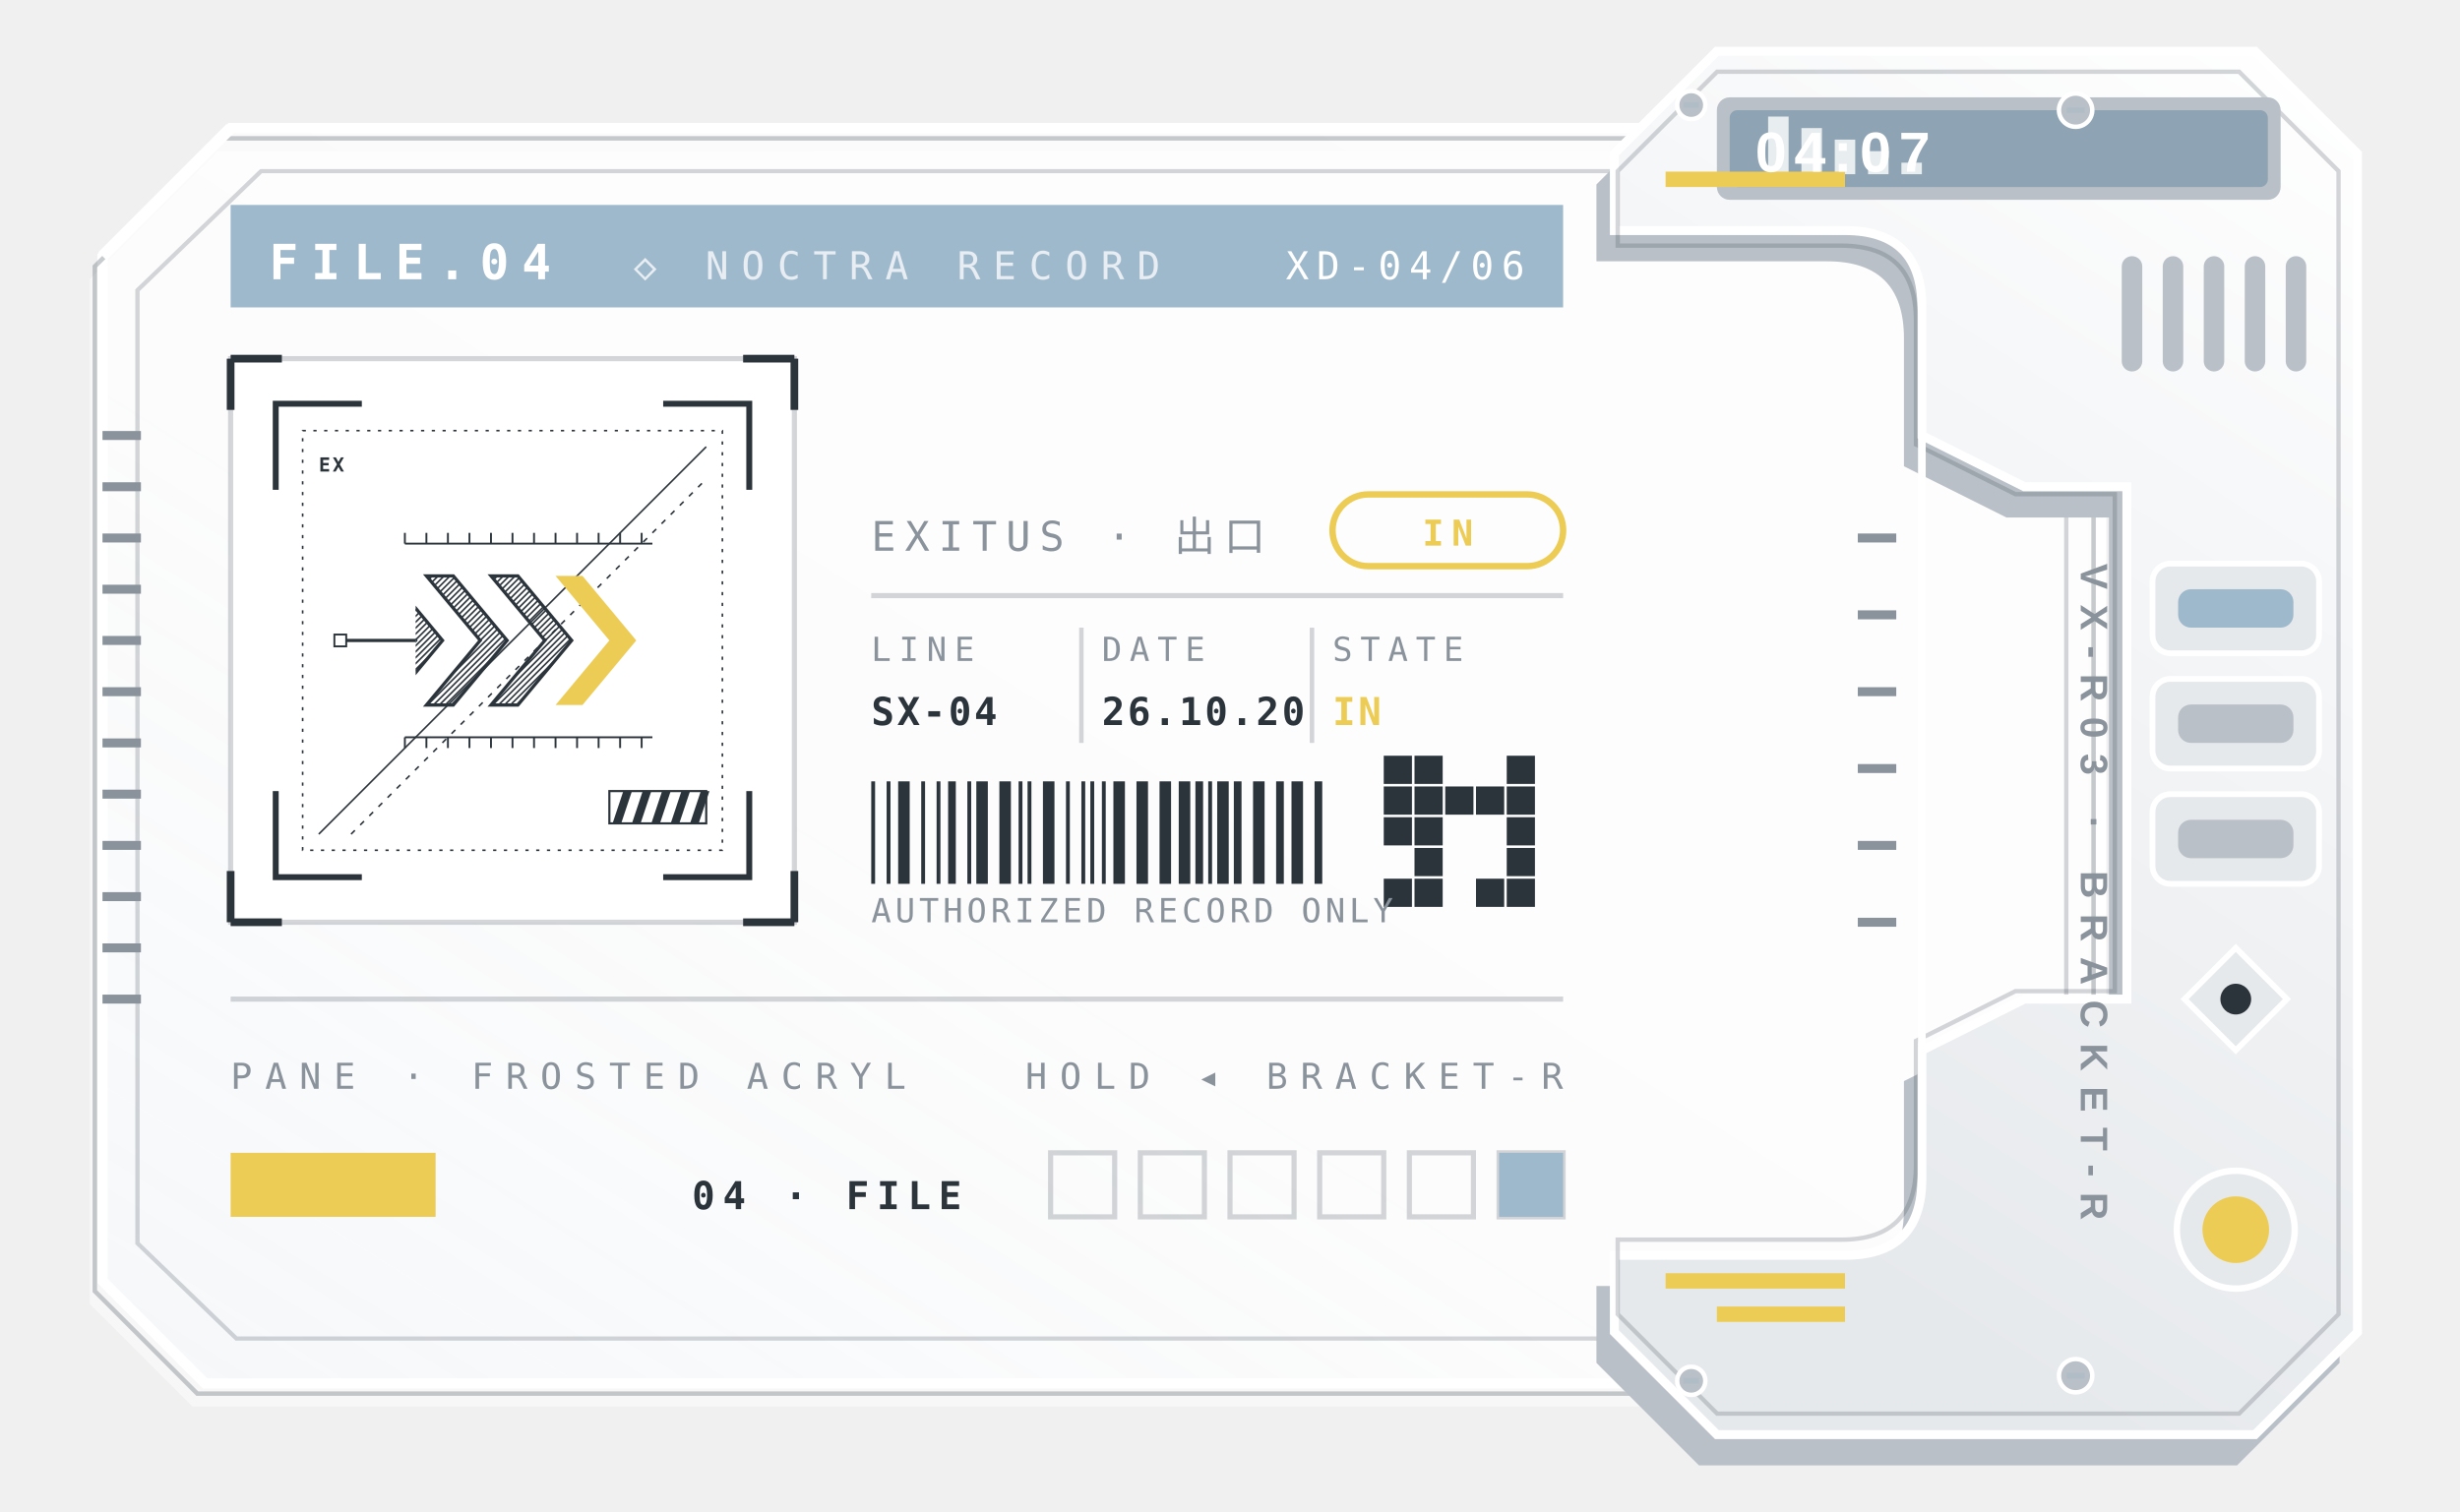
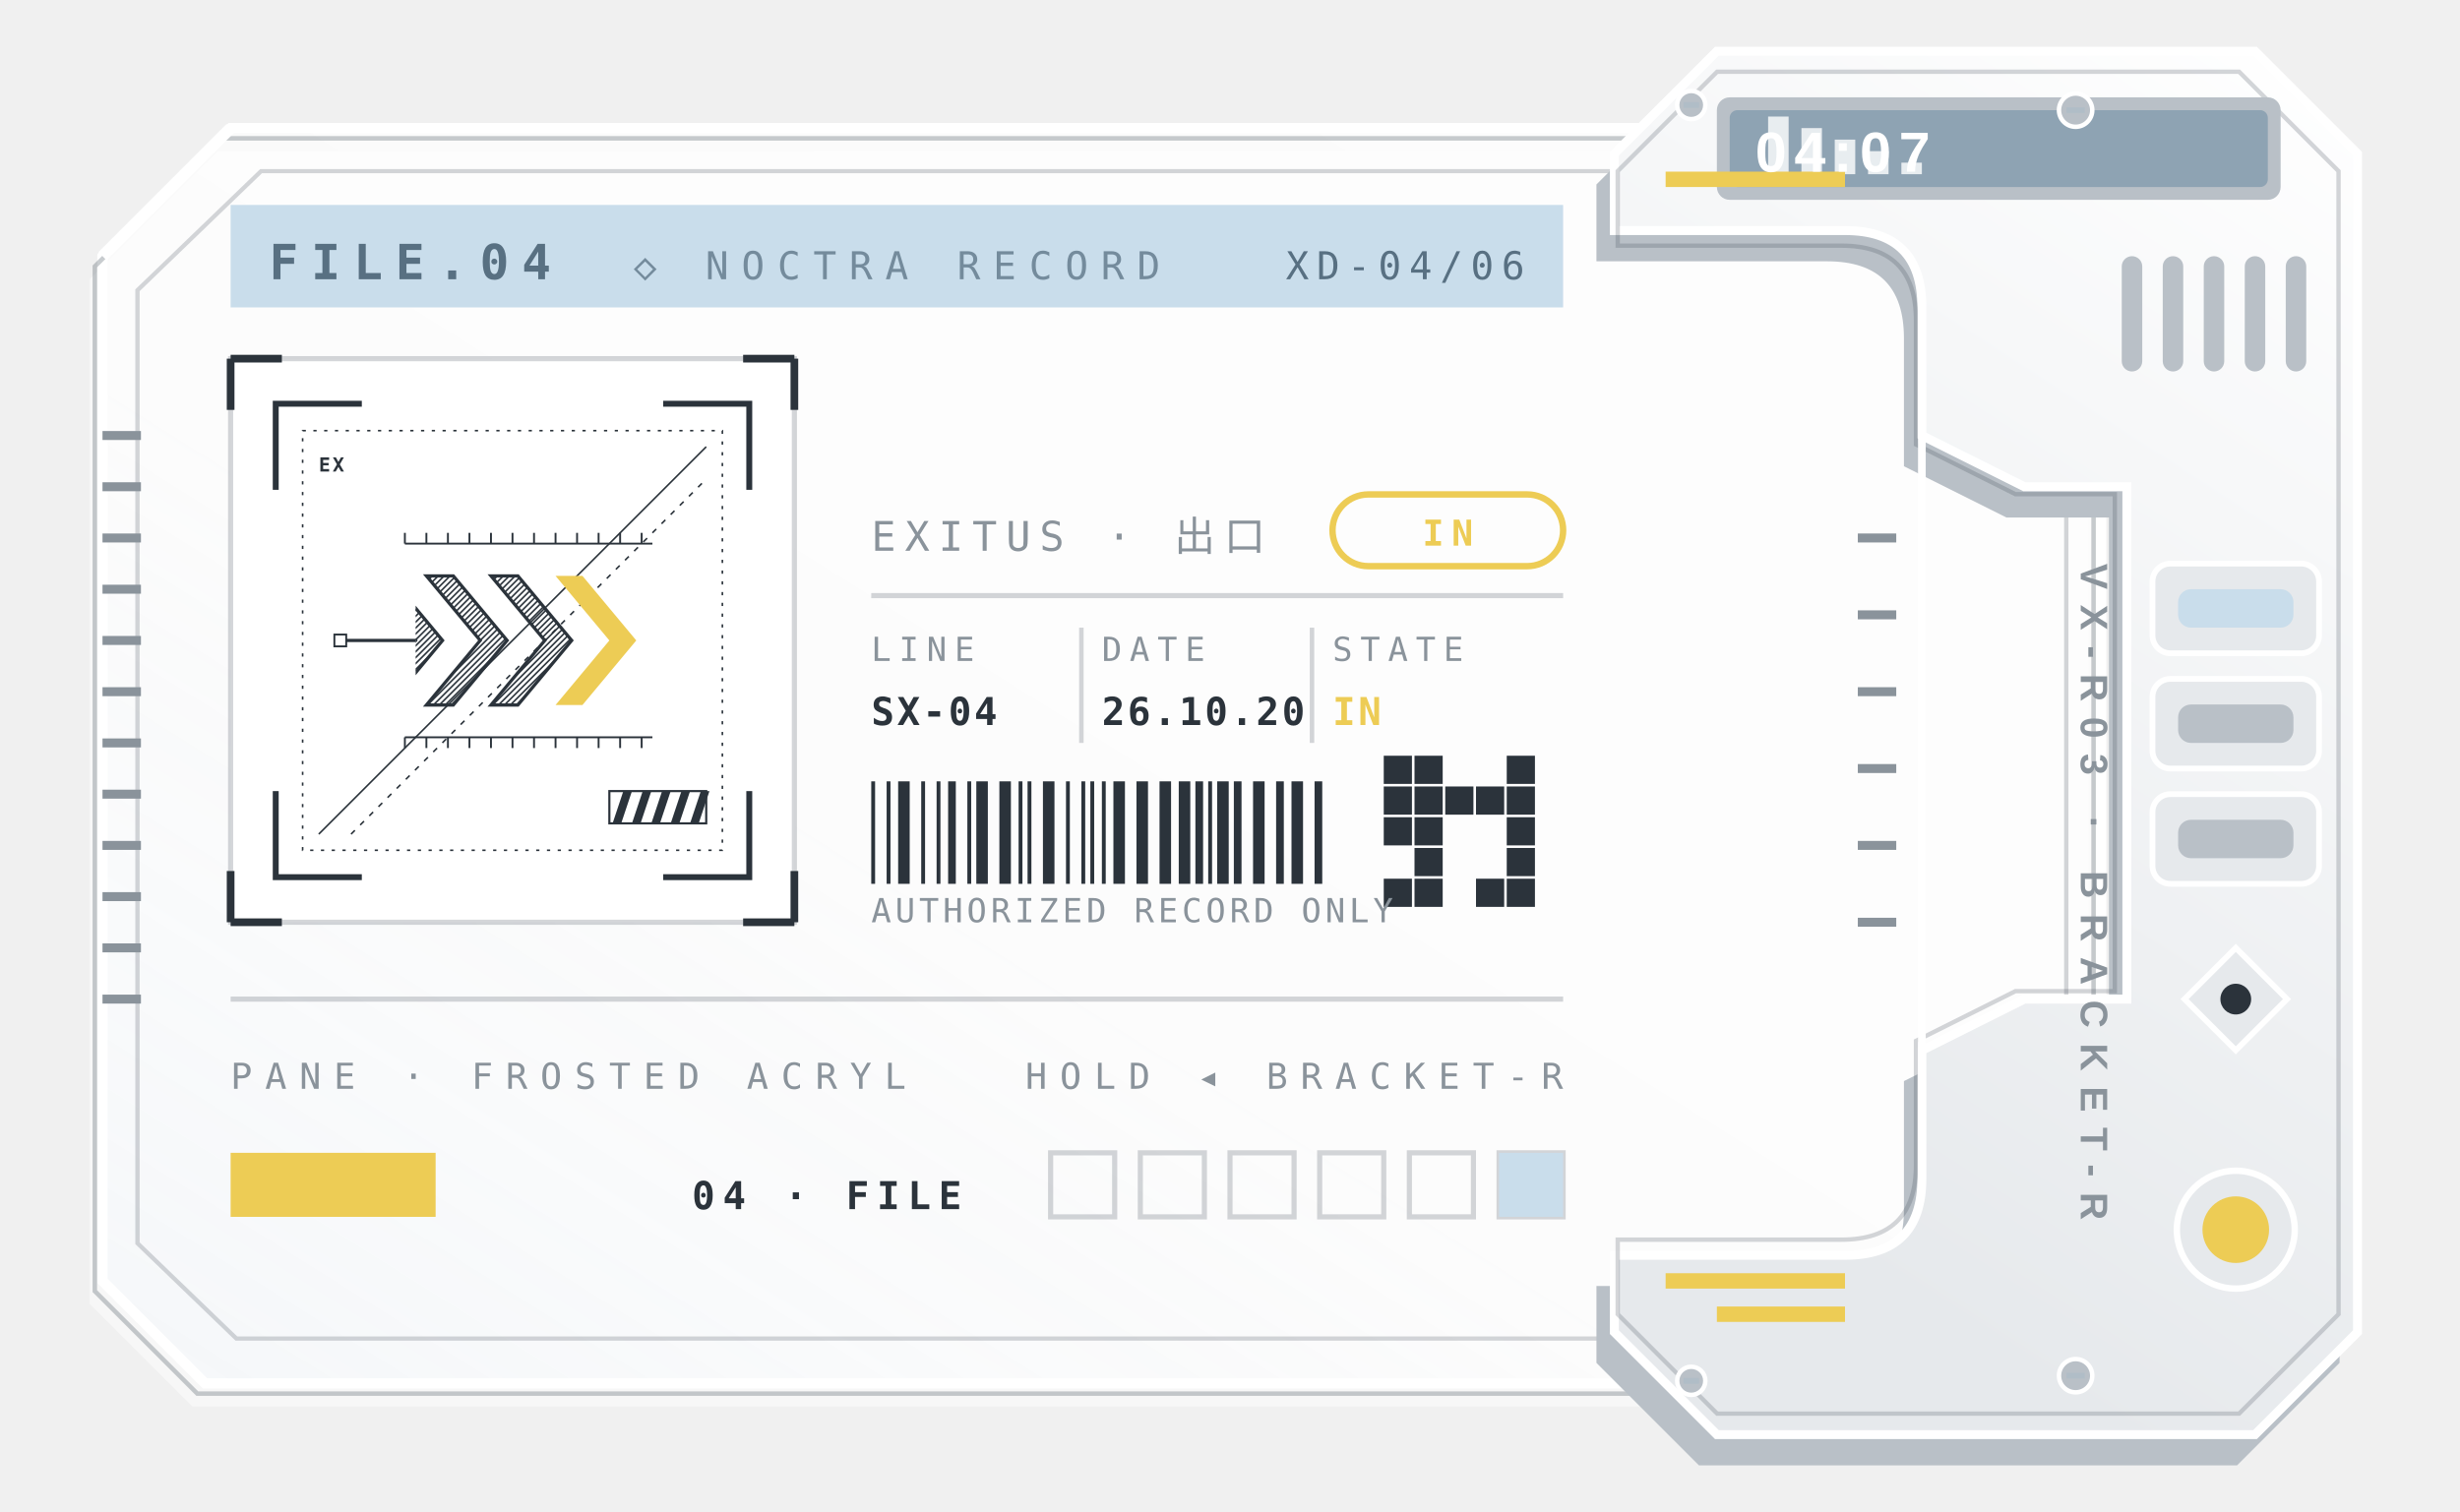
<svg xmlns="http://www.w3.org/2000/svg" width="384" height="236" viewBox="-4 -4 192 118">
  <g transform="translate(184 0) scale(-1 1)">
    <defs>
      <linearGradient id="p5022" x1="0" y1="0" x2="1" y2="1">
        <stop offset="0" stop-color="#FFFFFF" stop-opacity=".82" />
        <stop offset=".6" stop-color="#FFFFFF" stop-opacity=".66" />
        <stop offset="1" stop-color="#F4F7FA" stop-opacity=".74" />
      </linearGradient>
    </defs>
    <path d="M24 6H170L180 16V96L172 104H24Z" fill="rgba(255,255,255,.45)" transform="translate(1 1.8)" />
    <path d="M24 6H170L180 16V96L172 104H24Z" fill="url(#p5022)" />
    <path d="M24 6H170L180 16V96L172 104H24Z" fill="none" stroke="#FFFFFF" stroke-width=".8" />
    <path d="M24 6H170L180 16V96L172 104H24Z" fill="none" stroke="rgba(60,72,84,.28)" stroke-width=".35" transform="translate(.6 .8)" />
    <path d="M24 6H170L180 16V96L172 104H24Z" fill="none" stroke="rgba(60,72,84,.22)" stroke-width=".35" transform="translate(102.0 54.0) scale(.965 .93) translate(-102.0 -54.0)" />
    <path d="M180 30h-3" stroke="#8A939B" stroke-width=".7" />
    <path d="M180 34h-3" stroke="#8A939B" stroke-width=".7" />
    <path d="M180 38h-3" stroke="#8A939B" stroke-width=".7" />
    <path d="M180 42h-3" stroke="#8A939B" stroke-width=".7" />
    <path d="M180 46h-3" stroke="#8A939B" stroke-width=".7" />
    <path d="M180 50h-3" stroke="#8A939B" stroke-width=".7" />
    <path d="M180 54h-3" stroke="#8A939B" stroke-width=".7" />
    <path d="M180 58h-3" stroke="#8A939B" stroke-width=".7" />
    <path d="M180 62h-3" stroke="#8A939B" stroke-width=".7" />
    <path d="M180 66h-3" stroke="#8A939B" stroke-width=".7" />
    <path d="M180 70h-3" stroke="#8A939B" stroke-width=".7" />
    <path d="M180 74h-3" stroke="#8A939B" stroke-width=".7" />
    <path d="M170 6L180 16" stroke="#FFFFFF" stroke-width=".9" />
    <path d="M66 74H170" stroke="rgba(60,72,84,.22)" stroke-width=".4" />
    <rect x="66" y="86" width="5" height="5" fill="none" stroke="rgba(60,72,84,.22)" stroke-width=".4" />
    <rect x="73" y="86" width="5" height="5" fill="none" stroke="rgba(60,72,84,.22)" stroke-width=".4" />
    <rect x="80" y="86" width="5" height="5" fill="none" stroke="rgba(60,72,84,.22)" stroke-width=".4" />
    <rect x="87" y="86" width="5" height="5" fill="none" stroke="rgba(60,72,84,.22)" stroke-width=".4" />
    <rect x="94" y="86" width="5" height="5" fill="none" stroke="rgba(60,72,84,.22)" stroke-width=".4" />
    <rect x="101" y="86" width="5" height="5" fill="none" stroke="rgba(60,72,84,.22)" stroke-width=".4" />
-     <rect x="66" y="86" width="5" height="5" fill="#9FB9CC" />
+     <rect x="66" y="86" width="5" height="5" fill="#C9DDEB" />
    <rect x="154" y="86" width="16" height="5" fill="#EDCC55" />
    <defs>
      <linearGradient id="b5023" x1="0" y1="0" x2=".35" y2="1">
        <stop offset="0" stop-color="#FFFFFF" />
        <stop offset="1" stop-color="#E6E9EC" />
      </linearGradient>
    </defs>
    <path d="M4 8L12 0H54L62 8V14H44Q38 14 38 20V30L30 34H22V74H30L38 78V88Q38 94 44 94H62V100L54 108H12L4 100Z" fill="#B9C0C7" transform="translate(1.4 2.4)" />
    <path d="M4 8L12 0H54L62 8V14H44Q38 14 38 20V30L30 34H22V74H30L38 78V88Q38 94 44 94H62V100L54 108H12L4 100Z" fill="url(#b5023)" />
    <path d="M4 8L12 0H54L62 8V14H44Q38 14 38 20V30L30 34H22V74H30L38 78V88Q38 94 44 94H62V100L54 108H12L4 100Z" fill="none" stroke="#FFFFFF" stroke-width=".7" />
    <path d="M4 8L12 0H54L62 8V14H44Q38 14 38 20V30L30 34H22V74H30L38 78V88Q38 94 44 94H62V100L54 108H12L4 100Z" fill="none" stroke="rgba(60,72,84,.22)" stroke-width=".35" transform="translate(1.6 1.6) scale(.97)" />
    <rect x="10" y="3.6" width="44" height="8" rx="1" fill="#B9C0C7" />
    <rect x="11" y="4.6" width="42" height="6" rx=".6" fill="#8EA3B3" />
    <rect x="38.0" y="8.7" width="1.6" height="0.9" fill="#FFFFFF" opacity=".8" />
    <rect x="40.6" y="7.8" width="1.6" height="1.8" fill="#FFFFFF" opacity=".8" />
    <rect x="43.2" y="6.9" width="1.6" height="2.7" fill="#FFFFFF" opacity=".8" />
    <rect x="45.8" y="6.0" width="1.6" height="3.6" fill="#FFFFFF" opacity=".8" />
    <rect x="48.4" y="5.1" width="1.6" height="4.5" fill="#FFFFFF" opacity=".8" />
    <rect x="8.0" y="16" width="1.6" height="9" rx=".8" fill="#B9C0C7" />
    <rect x="11.2" y="16" width="1.6" height="9" rx=".8" fill="#B9C0C7" />
    <rect x="14.4" y="16" width="1.6" height="9" rx=".8" fill="#B9C0C7" />
    <rect x="17.6" y="16" width="1.6" height="9" rx=".8" fill="#B9C0C7" />
    <rect x="20.8" y="16" width="1.6" height="9" rx=".8" fill="#B9C0C7" />
    <rect x="7" y="40" width="13" height="7" rx="1.4" fill="#E6E9EC" stroke="#FFFFFF" stroke-width=".45" />
-     <rect x="9" y="42" width="9" height="3" rx="1" fill="#9FB9CC" />
+     <rect x="9" y="42" width="9" height="3" rx="1" fill="#C9DDEB" />
    <rect x="7" y="49" width="13" height="7" rx="1.4" fill="#E6E9EC" stroke="#FFFFFF" stroke-width=".45" />
    <rect x="9" y="51" width="9" height="3" rx="1" fill="#B9C0C7" />
    <rect x="7" y="58" width="13" height="7" rx="1.4" fill="#E6E9EC" stroke="#FFFFFF" stroke-width=".45" />
    <rect x="9" y="60" width="9" height="3" rx="1" fill="#B9C0C7" />
    <path d="M13.5 70l4 4l-4 4l-4 -4Z" fill="#E6E9EC" stroke="#FFFFFF" stroke-width=".45" />
    <circle cx="13.5" cy="74" r="1.2" fill="#2B333B" />
    <path d="M44 96H58" stroke="#EDCC55" stroke-width="1.2" />
    <path d="M44 98.6H54" stroke="#EDCC55" stroke-width="1.2" />
    <path d="M44 10H58" stroke="#EDCC55" stroke-width="1.2" />
    <circle cx="13.5" cy="92" r="4.6" fill="#E6E9EC" stroke="#FFFFFF" stroke-width=".5" />
    <circle cx="13.5" cy="92" r="2.6" fill="#EDCC55">
      <animate attributeName="opacity" values="1;.35;1" dur="1.8s" repeatCount="indefinite" />
    </circle>
    <circle cx="26" cy="4.6" r="1.3" fill="#B9C0C7" stroke="#FFFFFF" stroke-width=".35" />
    <path d="M25.285 4.6H26.715" stroke="#B0BDC7" stroke-width=".45" />
    <circle cx="26" cy="103.4" r="1.3" fill="#B9C0C7" stroke="#FFFFFF" stroke-width=".35" />
    <path d="M25.285 103.4H26.715" stroke="#B0BDC7" stroke-width=".45" />
    <circle cx="56" cy="4.2" r="1.1" fill="#B9C0C7" stroke="#FFFFFF" stroke-width=".35" />
    <path d="M55.395 4.2H56.605" stroke="#B0BDC7" stroke-width=".45" />
    <circle cx="56" cy="103.8" r="1.1" fill="#B9C0C7" stroke="#FFFFFF" stroke-width=".35" />
    <path d="M55.395 103.8H56.605" stroke="#B0BDC7" stroke-width=".45" />
    <path d="M38 20V88" stroke="#FFFFFF" stroke-width=".6" />
    <path d="M40 38h3" stroke="#8A939B" stroke-width=".7" />
    <path d="M40 44h3" stroke="#8A939B" stroke-width=".7" />
    <path d="M40 50h3" stroke="#8A939B" stroke-width=".7" />
    <path d="M40 56h3" stroke="#8A939B" stroke-width=".7" />
    <path d="M40 62h3" stroke="#8A939B" stroke-width=".7" />
    <path d="M40 68h3" stroke="#8A939B" stroke-width=".7" />
  </g>
-   <rect x="14" y="12" width="104" height="8" fill="#9FB9CC" />
-   <text x="17" y="17.8" font-family="IBM Plex Mono, Menlo, monospace" font-weight="600" font-size="3.8" letter-spacing="1" text-anchor="start" fill="#FFFFFF">FILE.04</text>
-   <text x="66.0" y="17.8" font-family="IBM Plex Mono, Menlo, monospace" font-weight="500" font-size="3" letter-spacing="1" text-anchor="middle" fill="#FFFFFF" opacity=".75">◇ NOCTRA RECORD</text>
-   <text x="115" y="17.8" font-family="IBM Plex Mono, Menlo, monospace" font-weight="500" font-size="3" letter-spacing="0.6" text-anchor="end" fill="#FFFFFF">XD-04/06</text>
+   <rect x="14" y="12" width="104" height="8" fill="#C9DDEB" />
+   <text x="17" y="17.8" font-family="IBM Plex Mono, Menlo, monospace" font-weight="600" font-size="3.8" letter-spacing="1" text-anchor="start" fill="#587082">FILE.04</text>
+   <text x="66.0" y="17.8" font-family="IBM Plex Mono, Menlo, monospace" font-weight="500" font-size="3" letter-spacing="1" text-anchor="middle" fill="#587082" opacity=".75">◇ NOCTRA RECORD</text>
+   <text x="115" y="17.8" font-family="IBM Plex Mono, Menlo, monospace" font-weight="500" font-size="3" letter-spacing="0.6" text-anchor="end" fill="#587082">XD-04/06</text>
  <rect x="14" y="24" width="44" height="44" fill="#FFFFFF" stroke="rgba(60,72,84,.22)" stroke-width=".4" />
  <g transform="translate(15 25) scale(0.420)">
    <g transform="translate(50 50)">
      <g>
        <animateTransform attributeName="transform" type="scale" values="1.08;1.08;.97;1;1" keyTimes="0;.2;.3;.36;1" dur="4s" repeatCount="indefinite" />
        <g transform="translate(-50 -50)">
          <path d="M6 22V6H22M78 6H94V22M94 78V94H78M22 94H6V78" fill="none" stroke="#2B333B" stroke-width="1.1" />
        </g>
      </g>
    </g>
    <path d="M11.00 11.00L89.00 11.00L89.00 89.00L11.00 89.00Z" fill="none" stroke="#2B333B" stroke-width="0.3" stroke-linejoin="miter" stroke-dasharray="0.6 1.4" />
    <path d="M14 86L86 14" fill="none" stroke="#2B333B" stroke-width="0.3" />
    <path d="M20 86L86 20" fill="none" stroke="#2B333B" stroke-width="0.3" stroke-dasharray="1 1.4">
      <animate attributeName="stroke-dashoffset" values="0;-12" dur="1s" repeatCount="indefinite" />
    </path>
    <path d="M18 50H32" fill="none" stroke="#2B333B" stroke-width="0.6" />
    <rect x="16.90" y="48.90" width="2.2" height="2.2" fill="#FFFFFF" stroke="#2B333B" stroke-width="0.35" />
    <clipPath id="ec12">
      <rect x="32" y="36" width="44" height="28" />
    </clipPath>
    <g clip-path="url(#ec12)">
      <g>
        <animateTransform attributeName="transform" type="translate" values="0 0;12 0" dur="1s" repeatCount="indefinite" />
        <clipPath id="h13">
          <path d="M22.00 38.00L27.00 38.00L37.00 50.00L27.00 62.00L22.00 62.00L32.00 50.00Z" />
        </clipPath>
        <g clip-path="url(#h13)">
          <path d="M-60.00 110L60.00 -10M-58.90 110L61.10 -10M-57.80 110L62.20 -10M-56.70 110L63.30 -10M-55.60 110L64.40 -10M-54.50 110L65.50 -10M-53.40 110L66.60 -10M-52.30 110L67.70 -10M-51.20 110L68.80 -10M-50.10 110L69.90 -10M-49.00 110L71.00 -10M-47.90 110L72.10 -10M-46.80 110L73.20 -10M-45.70 110L74.30 -10M-44.60 110L75.40 -10M-43.50 110L76.50 -10M-42.40 110L77.60 -10M-41.30 110L78.70 -10M-40.20 110L79.80 -10M-39.10 110L80.90 -10M-38.00 110L82.00 -10M-36.90 110L83.10 -10M-35.80 110L84.20 -10M-34.70 110L85.30 -10M-33.60 110L86.40 -10M-32.50 110L87.50 -10M-31.40 110L88.60 -10M-30.30 110L89.70 -10M-29.20 110L90.80 -10M-28.10 110L91.90 -10M-27.00 110L93.00 -10M-25.90 110L94.10 -10M-24.80 110L95.20 -10M-23.70 110L96.30 -10M-22.60 110L97.40 -10M-21.50 110L98.50 -10M-20.40 110L99.60 -10M-19.30 110L100.70 -10M-18.20 110L101.80 -10M-17.10 110L102.90 -10M-16.00 110L104.00 -10M-14.90 110L105.10 -10M-13.80 110L106.20 -10M-12.70 110L107.30 -10M-11.60 110L108.40 -10M-10.50 110L109.50 -10M-9.40 110L110.60 -10M-8.30 110L111.70 -10M-7.20 110L112.80 -10M-6.10 110L113.90 -10M-5.00 110L115.00 -10M-3.90 110L116.10 -10M-2.80 110L117.20 -10M-1.70 110L118.30 -10M-0.60 110L119.40 -10M0.50 110L120.50 -10M1.60 110L121.60 -10M2.70 110L122.70 -10M3.80 110L123.80 -10M4.90 110L124.90 -10M6.00 110L126.00 -10M7.10 110L127.10 -10M8.20 110L128.20 -10M9.30 110L129.30 -10M10.40 110L130.40 -10M11.50 110L131.50 -10M12.60 110L132.60 -10M13.70 110L133.70 -10M14.80 110L134.80 -10M15.90 110L135.90 -10M17.00 110L137.00 -10M18.10 110L138.10 -10M19.20 110L139.20 -10M20.30 110L140.30 -10M21.40 110L141.40 -10M22.50 110L142.50 -10M23.60 110L143.60 -10M24.70 110L144.70 -10M25.80 110L145.80 -10M26.90 110L146.90 -10M28.00 110L148.00 -10M29.10 110L149.10 -10M30.20 110L150.20 -10M31.30 110L151.30 -10M32.40 110L152.40 -10M33.50 110L153.50 -10M34.60 110L154.60 -10M35.70 110L155.70 -10M36.80 110L156.80 -10M37.90 110L157.90 -10M39.00 110L159.00 -10M40.10 110L160.10 -10M41.20 110L161.20 -10M42.30 110L162.30 -10M43.40 110L163.40 -10M44.50 110L164.50 -10M45.60 110L165.60 -10M46.70 110L166.70 -10M47.80 110L167.80 -10M48.90 110L168.90 -10M50.00 110L170.00 -10M51.10 110L171.10 -10M52.20 110L172.20 -10M53.30 110L173.30 -10M54.40 110L174.40 -10M55.50 110L175.50 -10M56.60 110L176.60 -10M57.70 110L177.70 -10M58.80 110L178.80 -10M59.90 110L179.90 -10M61.00 110L181.00 -10M62.10 110L182.10 -10M63.20 110L183.20 -10M64.30 110L184.30 -10M65.40 110L185.40 -10M66.50 110L186.50 -10M67.60 110L187.60 -10M68.70 110L188.70 -10M69.80 110L189.80 -10M70.90 110L190.90 -10M72.00 110L192.00 -10M73.10 110L193.10 -10M74.20 110L194.20 -10M75.30 110L195.30 -10M76.40 110L196.40 -10M77.50 110L197.50 -10M78.60 110L198.60 -10M79.70 110L199.70 -10M80.80 110L200.80 -10M81.90 110L201.90 -10M83.00 110L203.00 -10M84.10 110L204.10 -10M85.20 110L205.20 -10M86.30 110L206.30 -10M87.40 110L207.40 -10M88.50 110L208.50 -10M89.60 110L209.60 -10M90.70 110L210.70 -10M91.80 110L211.80 -10M92.90 110L212.90 -10M94.00 110L214.00 -10M95.10 110L215.10 -10M96.20 110L216.20 -10M97.30 110L217.30 -10M98.40 110L218.40 -10M99.50 110L219.50 -10M100.60 110L220.60 -10M101.70 110L221.70 -10M102.80 110L222.80 -10M103.90 110L223.90 -10M105.00 110L225.00 -10M106.10 110L226.10 -10M107.20 110L227.20 -10M108.30 110L228.30 -10M109.40 110L229.40 -10M110.50 110L230.50 -10M111.60 110L231.60 -10M112.70 110L232.70 -10M113.80 110L233.80 -10M114.90 110L234.90 -10M116.00 110L236.00 -10M117.10 110L237.10 -10M118.20 110L238.20 -10M119.30 110L239.30 -10M120.40 110L240.40 -10M121.50 110L241.50 -10M122.60 110L242.60 -10M123.70 110L243.70 -10M124.80 110L244.80 -10M125.90 110L245.90 -10M127.00 110L247.00 -10M128.10 110L248.10 -10M129.20 110L249.20 -10M130.30 110L250.30 -10M131.40 110L251.40 -10M132.50 110L252.50 -10M133.60 110L253.60 -10M134.70 110L254.70 -10M135.80 110L255.80 -10M136.90 110L256.90 -10M138.00 110L258.00 -10" fill="none" stroke="#2B333B" stroke-width="0.3">
            <animateTransform attributeName="transform" type="translate" values="0 0;1.10 0" dur="0.8s" repeatCount="indefinite" />
          </path>
        </g>
        <path d="M22.00 38.00L27.00 38.00L37.00 50.00L27.00 62.00L22.00 62.00L32.00 50.00Z" fill="none" stroke="#2B333B" stroke-width="0.6" stroke-linejoin="miter" />
      </g>
      <g>
        <animateTransform attributeName="transform" type="translate" values="0 0;12 0" dur="1s" repeatCount="indefinite" />
        <clipPath id="h14">
          <path d="M34.00 38.00L39.00 38.00L49.00 50.00L39.00 62.00L34.00 62.00L44.00 50.00Z" />
        </clipPath>
        <g clip-path="url(#h14)">
          <path d="M-60.00 110L60.00 -10M-58.90 110L61.10 -10M-57.80 110L62.20 -10M-56.70 110L63.30 -10M-55.60 110L64.40 -10M-54.50 110L65.50 -10M-53.40 110L66.60 -10M-52.30 110L67.70 -10M-51.20 110L68.80 -10M-50.10 110L69.90 -10M-49.00 110L71.00 -10M-47.90 110L72.10 -10M-46.80 110L73.20 -10M-45.70 110L74.30 -10M-44.60 110L75.40 -10M-43.50 110L76.50 -10M-42.40 110L77.60 -10M-41.30 110L78.70 -10M-40.20 110L79.80 -10M-39.10 110L80.90 -10M-38.00 110L82.00 -10M-36.90 110L83.10 -10M-35.80 110L84.20 -10M-34.70 110L85.30 -10M-33.60 110L86.40 -10M-32.50 110L87.50 -10M-31.40 110L88.60 -10M-30.30 110L89.70 -10M-29.20 110L90.80 -10M-28.10 110L91.90 -10M-27.00 110L93.00 -10M-25.90 110L94.10 -10M-24.80 110L95.20 -10M-23.70 110L96.30 -10M-22.60 110L97.40 -10M-21.50 110L98.50 -10M-20.40 110L99.60 -10M-19.30 110L100.70 -10M-18.20 110L101.80 -10M-17.10 110L102.90 -10M-16.00 110L104.00 -10M-14.90 110L105.10 -10M-13.80 110L106.20 -10M-12.70 110L107.30 -10M-11.60 110L108.40 -10M-10.50 110L109.50 -10M-9.40 110L110.60 -10M-8.30 110L111.70 -10M-7.20 110L112.80 -10M-6.10 110L113.90 -10M-5.00 110L115.00 -10M-3.90 110L116.10 -10M-2.80 110L117.20 -10M-1.70 110L118.30 -10M-0.60 110L119.40 -10M0.50 110L120.50 -10M1.60 110L121.60 -10M2.70 110L122.70 -10M3.80 110L123.80 -10M4.90 110L124.90 -10M6.00 110L126.00 -10M7.10 110L127.10 -10M8.20 110L128.20 -10M9.30 110L129.30 -10M10.40 110L130.40 -10M11.50 110L131.50 -10M12.60 110L132.60 -10M13.70 110L133.70 -10M14.80 110L134.80 -10M15.90 110L135.90 -10M17.00 110L137.00 -10M18.10 110L138.10 -10M19.20 110L139.20 -10M20.30 110L140.30 -10M21.40 110L141.40 -10M22.50 110L142.50 -10M23.60 110L143.60 -10M24.70 110L144.70 -10M25.80 110L145.80 -10M26.90 110L146.90 -10M28.00 110L148.00 -10M29.10 110L149.10 -10M30.20 110L150.20 -10M31.30 110L151.30 -10M32.40 110L152.40 -10M33.50 110L153.50 -10M34.60 110L154.60 -10M35.70 110L155.70 -10M36.80 110L156.80 -10M37.90 110L157.90 -10M39.00 110L159.00 -10M40.10 110L160.10 -10M41.20 110L161.20 -10M42.30 110L162.30 -10M43.40 110L163.40 -10M44.50 110L164.50 -10M45.60 110L165.60 -10M46.70 110L166.70 -10M47.80 110L167.80 -10M48.90 110L168.90 -10M50.00 110L170.00 -10M51.10 110L171.10 -10M52.20 110L172.20 -10M53.30 110L173.30 -10M54.40 110L174.40 -10M55.50 110L175.50 -10M56.60 110L176.60 -10M57.70 110L177.70 -10M58.80 110L178.80 -10M59.90 110L179.90 -10M61.00 110L181.00 -10M62.10 110L182.10 -10M63.20 110L183.20 -10M64.30 110L184.30 -10M65.40 110L185.40 -10M66.50 110L186.50 -10M67.60 110L187.60 -10M68.70 110L188.70 -10M69.80 110L189.80 -10M70.90 110L190.90 -10M72.00 110L192.00 -10M73.10 110L193.10 -10M74.20 110L194.20 -10M75.30 110L195.30 -10M76.40 110L196.40 -10M77.50 110L197.50 -10M78.60 110L198.60 -10M79.70 110L199.70 -10M80.80 110L200.80 -10M81.90 110L201.90 -10M83.00 110L203.00 -10M84.10 110L204.10 -10M85.20 110L205.20 -10M86.30 110L206.30 -10M87.40 110L207.40 -10M88.50 110L208.50 -10M89.60 110L209.60 -10M90.70 110L210.70 -10M91.80 110L211.80 -10M92.90 110L212.90 -10M94.00 110L214.00 -10M95.10 110L215.10 -10M96.20 110L216.20 -10M97.30 110L217.30 -10M98.40 110L218.40 -10M99.50 110L219.50 -10M100.60 110L220.60 -10M101.70 110L221.70 -10M102.80 110L222.80 -10M103.90 110L223.90 -10M105.00 110L225.00 -10M106.10 110L226.10 -10M107.20 110L227.20 -10M108.30 110L228.30 -10M109.40 110L229.40 -10M110.50 110L230.50 -10M111.60 110L231.60 -10M112.70 110L232.70 -10M113.80 110L233.80 -10M114.90 110L234.90 -10M116.00 110L236.00 -10M117.10 110L237.10 -10M118.20 110L238.20 -10M119.30 110L239.30 -10M120.40 110L240.40 -10M121.50 110L241.50 -10M122.60 110L242.60 -10M123.70 110L243.70 -10M124.80 110L244.80 -10M125.90 110L245.90 -10M127.00 110L247.00 -10M128.10 110L248.10 -10M129.20 110L249.20 -10M130.30 110L250.30 -10M131.40 110L251.40 -10M132.50 110L252.50 -10M133.60 110L253.60 -10M134.70 110L254.70 -10M135.80 110L255.80 -10M136.90 110L256.90 -10M138.00 110L258.00 -10" fill="none" stroke="#2B333B" stroke-width="0.3">
            <animateTransform attributeName="transform" type="translate" values="0 0;1.10 0" dur="0.8s" repeatCount="indefinite" />
          </path>
        </g>
        <path d="M34.00 38.00L39.00 38.00L49.00 50.00L39.00 62.00L34.00 62.00L44.00 50.00Z" fill="none" stroke="#2B333B" stroke-width="0.6" stroke-linejoin="miter" />
      </g>
      <g>
        <animateTransform attributeName="transform" type="translate" values="0 0;12 0" dur="1s" repeatCount="indefinite" />
        <clipPath id="h15">
          <path d="M46.00 38.00L51.00 38.00L61.00 50.00L51.00 62.00L46.00 62.00L56.00 50.00Z" />
        </clipPath>
        <g clip-path="url(#h15)">
          <path d="M-60.00 110L60.00 -10M-58.90 110L61.10 -10M-57.80 110L62.20 -10M-56.70 110L63.30 -10M-55.60 110L64.40 -10M-54.50 110L65.50 -10M-53.40 110L66.60 -10M-52.30 110L67.70 -10M-51.20 110L68.80 -10M-50.10 110L69.90 -10M-49.00 110L71.00 -10M-47.90 110L72.10 -10M-46.80 110L73.20 -10M-45.70 110L74.30 -10M-44.60 110L75.40 -10M-43.50 110L76.50 -10M-42.40 110L77.60 -10M-41.30 110L78.70 -10M-40.20 110L79.80 -10M-39.10 110L80.90 -10M-38.00 110L82.00 -10M-36.90 110L83.10 -10M-35.80 110L84.20 -10M-34.70 110L85.30 -10M-33.60 110L86.40 -10M-32.50 110L87.50 -10M-31.40 110L88.60 -10M-30.30 110L89.70 -10M-29.20 110L90.80 -10M-28.10 110L91.90 -10M-27.00 110L93.00 -10M-25.90 110L94.10 -10M-24.80 110L95.20 -10M-23.70 110L96.30 -10M-22.60 110L97.40 -10M-21.50 110L98.50 -10M-20.40 110L99.60 -10M-19.30 110L100.70 -10M-18.20 110L101.80 -10M-17.10 110L102.90 -10M-16.00 110L104.00 -10M-14.90 110L105.10 -10M-13.80 110L106.20 -10M-12.70 110L107.30 -10M-11.60 110L108.40 -10M-10.50 110L109.50 -10M-9.40 110L110.60 -10M-8.30 110L111.70 -10M-7.20 110L112.80 -10M-6.10 110L113.90 -10M-5.00 110L115.00 -10M-3.90 110L116.10 -10M-2.80 110L117.20 -10M-1.70 110L118.30 -10M-0.60 110L119.40 -10M0.50 110L120.50 -10M1.60 110L121.60 -10M2.70 110L122.70 -10M3.80 110L123.80 -10M4.90 110L124.90 -10M6.00 110L126.00 -10M7.10 110L127.10 -10M8.20 110L128.20 -10M9.30 110L129.30 -10M10.40 110L130.40 -10M11.50 110L131.50 -10M12.60 110L132.60 -10M13.70 110L133.70 -10M14.80 110L134.80 -10M15.90 110L135.90 -10M17.00 110L137.00 -10M18.10 110L138.10 -10M19.20 110L139.20 -10M20.30 110L140.30 -10M21.40 110L141.40 -10M22.50 110L142.50 -10M23.60 110L143.60 -10M24.70 110L144.70 -10M25.80 110L145.80 -10M26.90 110L146.90 -10M28.00 110L148.00 -10M29.10 110L149.10 -10M30.20 110L150.20 -10M31.30 110L151.30 -10M32.40 110L152.40 -10M33.50 110L153.50 -10M34.60 110L154.60 -10M35.70 110L155.70 -10M36.80 110L156.80 -10M37.90 110L157.90 -10M39.00 110L159.00 -10M40.10 110L160.10 -10M41.20 110L161.20 -10M42.30 110L162.30 -10M43.40 110L163.40 -10M44.50 110L164.50 -10M45.60 110L165.60 -10M46.70 110L166.70 -10M47.80 110L167.80 -10M48.90 110L168.90 -10M50.00 110L170.00 -10M51.10 110L171.10 -10M52.20 110L172.20 -10M53.30 110L173.30 -10M54.40 110L174.40 -10M55.50 110L175.50 -10M56.60 110L176.60 -10M57.70 110L177.70 -10M58.80 110L178.80 -10M59.90 110L179.90 -10M61.00 110L181.00 -10M62.10 110L182.10 -10M63.20 110L183.20 -10M64.30 110L184.30 -10M65.40 110L185.40 -10M66.50 110L186.50 -10M67.60 110L187.60 -10M68.70 110L188.70 -10M69.80 110L189.80 -10M70.90 110L190.90 -10M72.00 110L192.00 -10M73.10 110L193.10 -10M74.20 110L194.20 -10M75.30 110L195.30 -10M76.40 110L196.40 -10M77.50 110L197.50 -10M78.60 110L198.60 -10M79.70 110L199.70 -10M80.80 110L200.80 -10M81.90 110L201.90 -10M83.00 110L203.00 -10M84.10 110L204.10 -10M85.20 110L205.20 -10M86.30 110L206.30 -10M87.40 110L207.40 -10M88.50 110L208.50 -10M89.60 110L209.60 -10M90.70 110L210.70 -10M91.80 110L211.80 -10M92.90 110L212.90 -10M94.00 110L214.00 -10M95.10 110L215.10 -10M96.20 110L216.20 -10M97.30 110L217.30 -10M98.40 110L218.40 -10M99.50 110L219.50 -10M100.60 110L220.60 -10M101.70 110L221.70 -10M102.80 110L222.80 -10M103.90 110L223.90 -10M105.00 110L225.00 -10M106.10 110L226.10 -10M107.20 110L227.20 -10M108.30 110L228.30 -10M109.40 110L229.40 -10M110.50 110L230.50 -10M111.60 110L231.60 -10M112.70 110L232.70 -10M113.80 110L233.80 -10M114.90 110L234.90 -10M116.00 110L236.00 -10M117.10 110L237.10 -10M118.20 110L238.20 -10M119.30 110L239.30 -10M120.40 110L240.40 -10M121.50 110L241.50 -10M122.60 110L242.60 -10M123.70 110L243.70 -10M124.80 110L244.80 -10M125.90 110L245.90 -10M127.00 110L247.00 -10M128.10 110L248.10 -10M129.20 110L249.20 -10M130.30 110L250.30 -10M131.40 110L251.40 -10M132.50 110L252.50 -10M133.60 110L253.60 -10M134.70 110L254.70 -10M135.80 110L255.80 -10M136.90 110L256.90 -10M138.00 110L258.00 -10" fill="none" stroke="#2B333B" stroke-width="0.3">
            <animateTransform attributeName="transform" type="translate" values="0 0;1.10 0" dur="0.8s" repeatCount="indefinite" />
          </path>
        </g>
        <path d="M46.00 38.00L51.00 38.00L61.00 50.00L51.00 62.00L46.00 62.00L56.00 50.00Z" fill="none" stroke="#2B333B" stroke-width="0.6" stroke-linejoin="miter" />
      </g>
      <g>
        <animateTransform attributeName="transform" type="translate" values="0 0;12 0" dur="1s" repeatCount="indefinite" />
        <path d="M58.00 38.00L63.00 38.00L73.00 50.00L63.00 62.00L58.00 62.00L68.00 50.00Z" fill="#EDCC55" />
      </g>
    </g>
    <path d="M30 32H76M30 68H76" fill="none" stroke="#2B333B" stroke-width="0.35" />
    <path d="M30 32V30" fill="none" stroke="#2B333B" stroke-width="0.35" />
    <path d="M30 68V70" fill="none" stroke="#2B333B" stroke-width="0.35" />
    <path d="M34 32V30" fill="none" stroke="#2B333B" stroke-width="0.35" />
    <path d="M34 68V70" fill="none" stroke="#2B333B" stroke-width="0.35" />
    <path d="M38 32V30" fill="none" stroke="#2B333B" stroke-width="0.35" />
    <path d="M38 68V70" fill="none" stroke="#2B333B" stroke-width="0.35" />
    <path d="M42 32V30" fill="none" stroke="#2B333B" stroke-width="0.35" />
    <path d="M42 68V70" fill="none" stroke="#2B333B" stroke-width="0.35" />
    <path d="M46 32V30" fill="none" stroke="#2B333B" stroke-width="0.35" />
    <path d="M46 68V70" fill="none" stroke="#2B333B" stroke-width="0.35" />
    <path d="M50 32V30" fill="none" stroke="#2B333B" stroke-width="0.35" />
    <path d="M50 68V70" fill="none" stroke="#2B333B" stroke-width="0.35" />
    <path d="M54 32V30" fill="none" stroke="#2B333B" stroke-width="0.35" />
    <path d="M54 68V70" fill="none" stroke="#2B333B" stroke-width="0.35" />
    <path d="M58 32V30" fill="none" stroke="#2B333B" stroke-width="0.35" />
    <path d="M58 68V70" fill="none" stroke="#2B333B" stroke-width="0.35" />
    <path d="M62 32V30" fill="none" stroke="#2B333B" stroke-width="0.35" />
    <path d="M62 68V70" fill="none" stroke="#2B333B" stroke-width="0.35" />
    <path d="M66 32V30" fill="none" stroke="#2B333B" stroke-width="0.35" />
    <path d="M66 68V70" fill="none" stroke="#2B333B" stroke-width="0.35" />
    <path d="M70 32V30" fill="none" stroke="#2B333B" stroke-width="0.35" />
    <path d="M70 68V70" fill="none" stroke="#2B333B" stroke-width="0.35" />
    <path d="M74 32V30" fill="none" stroke="#2B333B" stroke-width="0.35" />
    <path d="M74 68V70" fill="none" stroke="#2B333B" stroke-width="0.35" />
    <path d="M68.00 78.00L86.00 78.00L86.00 84.00L68.00 84.00Z" fill="none" stroke="#2B333B" stroke-width="0.4" stroke-linejoin="miter" />
    <g>
      <animate attributeName="opacity" values=".25;.25;1;.25;.25" keyTimes="0;0.000;0.040;0.080;1" dur="1.6s" repeatCount="indefinite" />
      <path d="M68.60 84.00L70.60 78.00L72.20 78.00L70.20 84.00Z" fill="#2B333B" />
    </g>
    <g>
      <animate attributeName="opacity" values=".25;.25;1;.25;.25" keyTimes="0;0.200;0.240;0.280;1" dur="1.6s" repeatCount="indefinite" />
      <path d="M72.20 84.00L74.20 78.00L75.80 78.00L73.80 84.00Z" fill="#2B333B" />
    </g>
    <g>
      <animate attributeName="opacity" values=".25;.25;1;.25;.25" keyTimes="0;0.400;0.440;0.480;1" dur="1.6s" repeatCount="indefinite" />
      <path d="M75.80 84.00L77.80 78.00L79.40 78.00L77.40 84.00Z" fill="#2B333B" />
    </g>
    <g>
      <animate attributeName="opacity" values=".25;.25;1;.25;.25" keyTimes="0;0.600;0.640;0.680;1" dur="1.6s" repeatCount="indefinite" />
      <path d="M79.40 84.00L81.40 78.00L83.00 78.00L81.00 84.00Z" fill="#2B333B" />
    </g>
    <g>
      <animate attributeName="opacity" values=".25;.25;1;.25;.25" keyTimes="0;0.800;0.840;0.880;1" dur="1.6s" repeatCount="indefinite" />
      <path d="M83.00 84.00L85.00 78.00L86.60 78.00L84.60 84.00Z" fill="#2B333B" />
    </g>
    <text x="14" y="18.6" text-anchor="start" font-family="IBM Plex Mono, Menlo, monospace" font-weight="800" font-size="3.6" letter-spacing="0.4" fill="#2B333B" stroke="#FFFFFF" stroke-width="1.4" paint-order="stroke" stroke-linejoin="round">EX</text>
    <text x="14" y="22.6" text-anchor="start" font-family="IBM Plex Mono, Menlo, monospace" font-weight="500" font-size="2" letter-spacing="0.6" fill="#2B333B" opacity="0" stroke="#FFFFFF" stroke-width="1.4" paint-order="stroke" stroke-linejoin="round">EXIT ▸ 03<animate attributeName="opacity" values="0;0;1;1;0;0" keyTimes="0.000;0.000;0.001;0.250;0.251;1.000" dur="4s" repeatCount="indefinite" />
    </text>
    <text x="14" y="22.6" text-anchor="start" font-family="IBM Plex Mono, Menlo, monospace" font-weight="500" font-size="2" letter-spacing="0.6" fill="#2B333B" opacity="0" stroke="#FFFFFF" stroke-width="1.4" paint-order="stroke" stroke-linejoin="round">EXIT ▸ 02<animate attributeName="opacity" values="0;0;1;1;0;0" keyTimes="0.000;0.250;0.251;0.500;0.501;1.000" dur="4s" repeatCount="indefinite" />
    </text>
    <text x="14" y="22.6" text-anchor="start" font-family="IBM Plex Mono, Menlo, monospace" font-weight="500" font-size="2" letter-spacing="0.6" fill="#2B333B" opacity="0" stroke="#FFFFFF" stroke-width="1.4" paint-order="stroke" stroke-linejoin="round">EXIT ▸ 01<animate attributeName="opacity" values="0;0;1;1;0;0" keyTimes="0.000;0.500;0.501;0.750;0.751;1.000" dur="4s" repeatCount="indefinite" />
    </text>
    <text x="14" y="22.6" text-anchor="start" font-family="IBM Plex Mono, Menlo, monospace" font-weight="500" font-size="2" letter-spacing="0.6" fill="#2B333B" opacity="0" stroke="#FFFFFF" stroke-width="1.4" paint-order="stroke" stroke-linejoin="round">EXIT ▸ 00<animate attributeName="opacity" values="0;0;1;1;0;0" keyTimes="0.000;0.750;0.751;1.000;1.000;1.000" dur="4s" repeatCount="indefinite" />
    </text>
  </g>
  <path d="M14 24h4M14 24v4M58 24h-4M58 24v4M14 68h4M14 68v-4M58 68h-4M58 68v-4" stroke="#2B333B" stroke-width=".6" fill="none" />
  <text x="64" y="33" font-family="Archivo, Arial, sans-serif" font-weight="800" font-size="10.5" letter-spacing="0" text-anchor="start" fill="#2B333B" />
  <text x="64" y="39" font-family="IBM Plex Mono, Menlo, monospace" font-weight="500" font-size="3.2" letter-spacing="0.7" text-anchor="start" fill="#8A939B">EXITUS · 出口</text>
  <rect x="100" y="34.6" width="18" height="5.6" rx="2.8" fill="none" stroke="#EDCC55" stroke-width=".5" />
  <text x="109" y="38.6" font-family="IBM Plex Mono, Menlo, monospace" font-weight="700" font-size="2.8" letter-spacing="0.6" text-anchor="middle" fill="#EDCC55">IN</text>
  <path d="M64 42.5H118" stroke="rgba(60,72,84,.22)" stroke-width=".4" />
  <text x="64.0" y="47.6" font-family="IBM Plex Mono, Menlo, monospace" font-weight="500" font-size="2.6" letter-spacing="0.6" text-anchor="start" fill="#8A939B">LINE</text>
  <text x="64.0" y="52.6" font-family="IBM Plex Mono, Menlo, monospace" font-weight="600" font-size="3" letter-spacing="0.2" text-anchor="start" fill="#2B333B">SX-04</text>
  <text x="82.0" y="47.6" font-family="IBM Plex Mono, Menlo, monospace" font-weight="500" font-size="2.6" letter-spacing="0.6" text-anchor="start" fill="#8A939B">DATE</text>
  <text x="82.0" y="52.6" font-family="IBM Plex Mono, Menlo, monospace" font-weight="600" font-size="3" letter-spacing="0.2" text-anchor="start" fill="#2B333B">26.10.20</text>
  <path d="M80.4 45V54" stroke="rgba(60,72,84,.22)" stroke-width=".35" />
  <text x="100.0" y="47.6" font-family="IBM Plex Mono, Menlo, monospace" font-weight="500" font-size="2.6" letter-spacing="0.6" text-anchor="start" fill="#8A939B">STATE</text>
  <text x="100.0" y="52.6" font-family="IBM Plex Mono, Menlo, monospace" font-weight="600" font-size="3" letter-spacing="0.2" text-anchor="start" fill="#EDCC55">IN</text>
  <path d="M98.4 45V54" stroke="rgba(60,72,84,.22)" stroke-width=".35" />
  <rect x="64.00" y="57" width="0.3" height="8" fill="#2B333B" />
  <rect x="65.20" y="57" width="0.3" height="8" fill="#2B333B" />
  <rect x="66.10" y="57" width="0.9" height="8" fill="#2B333B" />
  <rect x="67.90" y="57" width="0.3" height="8" fill="#2B333B" />
  <rect x="69.10" y="57" width="0.3" height="8" fill="#2B333B" />
  <rect x="70.00" y="57" width="0.6" height="8" fill="#2B333B" />
  <rect x="71.50" y="57" width="0.3" height="8" fill="#2B333B" />
  <rect x="72.20" y="57" width="0.9" height="8" fill="#2B333B" />
  <rect x="74.00" y="57" width="0.9" height="8" fill="#2B333B" />
  <rect x="75.50" y="57" width="0.3" height="8" fill="#2B333B" />
  <rect x="76.20" y="57" width="0.3" height="8" fill="#2B333B" />
  <rect x="77.40" y="57" width="0.9" height="8" fill="#2B333B" />
  <rect x="79.20" y="57" width="0.3" height="8" fill="#2B333B" />
  <rect x="80.40" y="57" width="0.3" height="8" fill="#2B333B" />
  <rect x="81.10" y="57" width="0.3" height="8" fill="#2B333B" />
  <rect x="82.00" y="57" width="0.3" height="8" fill="#2B333B" />
  <rect x="82.90" y="57" width="0.9" height="8" fill="#2B333B" />
  <rect x="84.70" y="57" width="0.9" height="8" fill="#2B333B" />
  <rect x="86.50" y="57" width="0.9" height="8" fill="#2B333B" />
  <rect x="88.00" y="57" width="0.9" height="8" fill="#2B333B" />
  <rect x="89.30" y="57" width="0.6" height="8" fill="#2B333B" />
  <rect x="90.30" y="57" width="0.3" height="8" fill="#2B333B" />
  <rect x="91.00" y="57" width="0.9" height="8" fill="#2B333B" />
  <rect x="92.30" y="57" width="0.6" height="8" fill="#2B333B" />
  <rect x="93.80" y="57" width="0.9" height="8" fill="#2B333B" />
  <rect x="95.60" y="57" width="0.6" height="8" fill="#2B333B" />
  <rect x="96.80" y="57" width="0.9" height="8" fill="#2B333B" />
  <rect x="98.60" y="57" width="0.6" height="8" fill="#2B333B" />
  <g transform="translate(104 55)">
    <rect x="0.0" y="0.0" width="2.2" height="2.2" fill="#2B333B" />
    <rect x="2.4" y="0.0" width="2.2" height="2.2" fill="#2B333B" />
    <rect x="9.6" y="0.0" width="2.2" height="2.2" fill="#2B333B" />
    <rect x="0.0" y="2.4" width="2.2" height="2.2" fill="#2B333B" />
    <rect x="2.4" y="2.4" width="2.2" height="2.2" fill="#2B333B" />
    <rect x="4.8" y="2.4" width="2.2" height="2.2" fill="#2B333B" />
    <rect x="7.2" y="2.4" width="2.2" height="2.2" fill="#2B333B" />
    <rect x="9.6" y="2.4" width="2.2" height="2.2" fill="#2B333B" />
    <rect x="0.0" y="4.8" width="2.2" height="2.2" fill="#2B333B" />
    <rect x="2.4" y="4.8" width="2.2" height="2.2" fill="#2B333B" />
    <rect x="9.6" y="4.8" width="2.2" height="2.2" fill="#2B333B" />
    <rect x="2.4" y="7.2" width="2.2" height="2.2" fill="#2B333B" />
    <rect x="9.6" y="7.2" width="2.2" height="2.2" fill="#2B333B" />
    <rect x="0.0" y="9.6" width="2.2" height="2.2" fill="#2B333B" />
    <rect x="2.4" y="9.6" width="2.2" height="2.2" fill="#2B333B" />
    <rect x="7.2" y="9.6" width="2.2" height="2.2" fill="#2B333B" />
    <rect x="9.6" y="9.6" width="2.2" height="2.2" fill="#2B333B" />
  </g>
  <text x="64" y="68" font-family="IBM Plex Mono, Menlo, monospace" font-weight="500" font-size="2.6" letter-spacing="0.3" text-anchor="start" fill="#8A939B">AUTHORIZED RECORD ONLY</text>
  <text x="14" y="81" font-family="IBM Plex Mono, Menlo, monospace" font-weight="500" font-size="2.8" letter-spacing="1" text-anchor="start" fill="#8A939B">PANE · FROSTED ACRYL</text>
  <text x="118" y="81" font-family="IBM Plex Mono, Menlo, monospace" font-weight="500" font-size="2.8" letter-spacing="1" text-anchor="end" fill="#8A939B">HOLD ◂ BRACKET-R</text>
  <text x="50" y="90.4" font-family="IBM Plex Mono, Menlo, monospace" font-weight="600" font-size="3" letter-spacing="0.6" text-anchor="start" fill="#2B333B">04 · FILE</text>
  <text x="133" y="9.4" font-family="Archivo, Arial, sans-serif" font-weight="800" font-size="4.4" letter-spacing="0.6" text-anchor="start" fill="#FFFFFF">04:07</text>
  <text x="0" y="0" font-family="Archivo, Arial, sans-serif" font-weight="700" font-size="3" letter-spacing="1.2" text-anchor="start" fill="#8A939B" transform="translate(158.4 40) rotate(90)">VX-R03 · BRACKET-R</text>
</svg>
